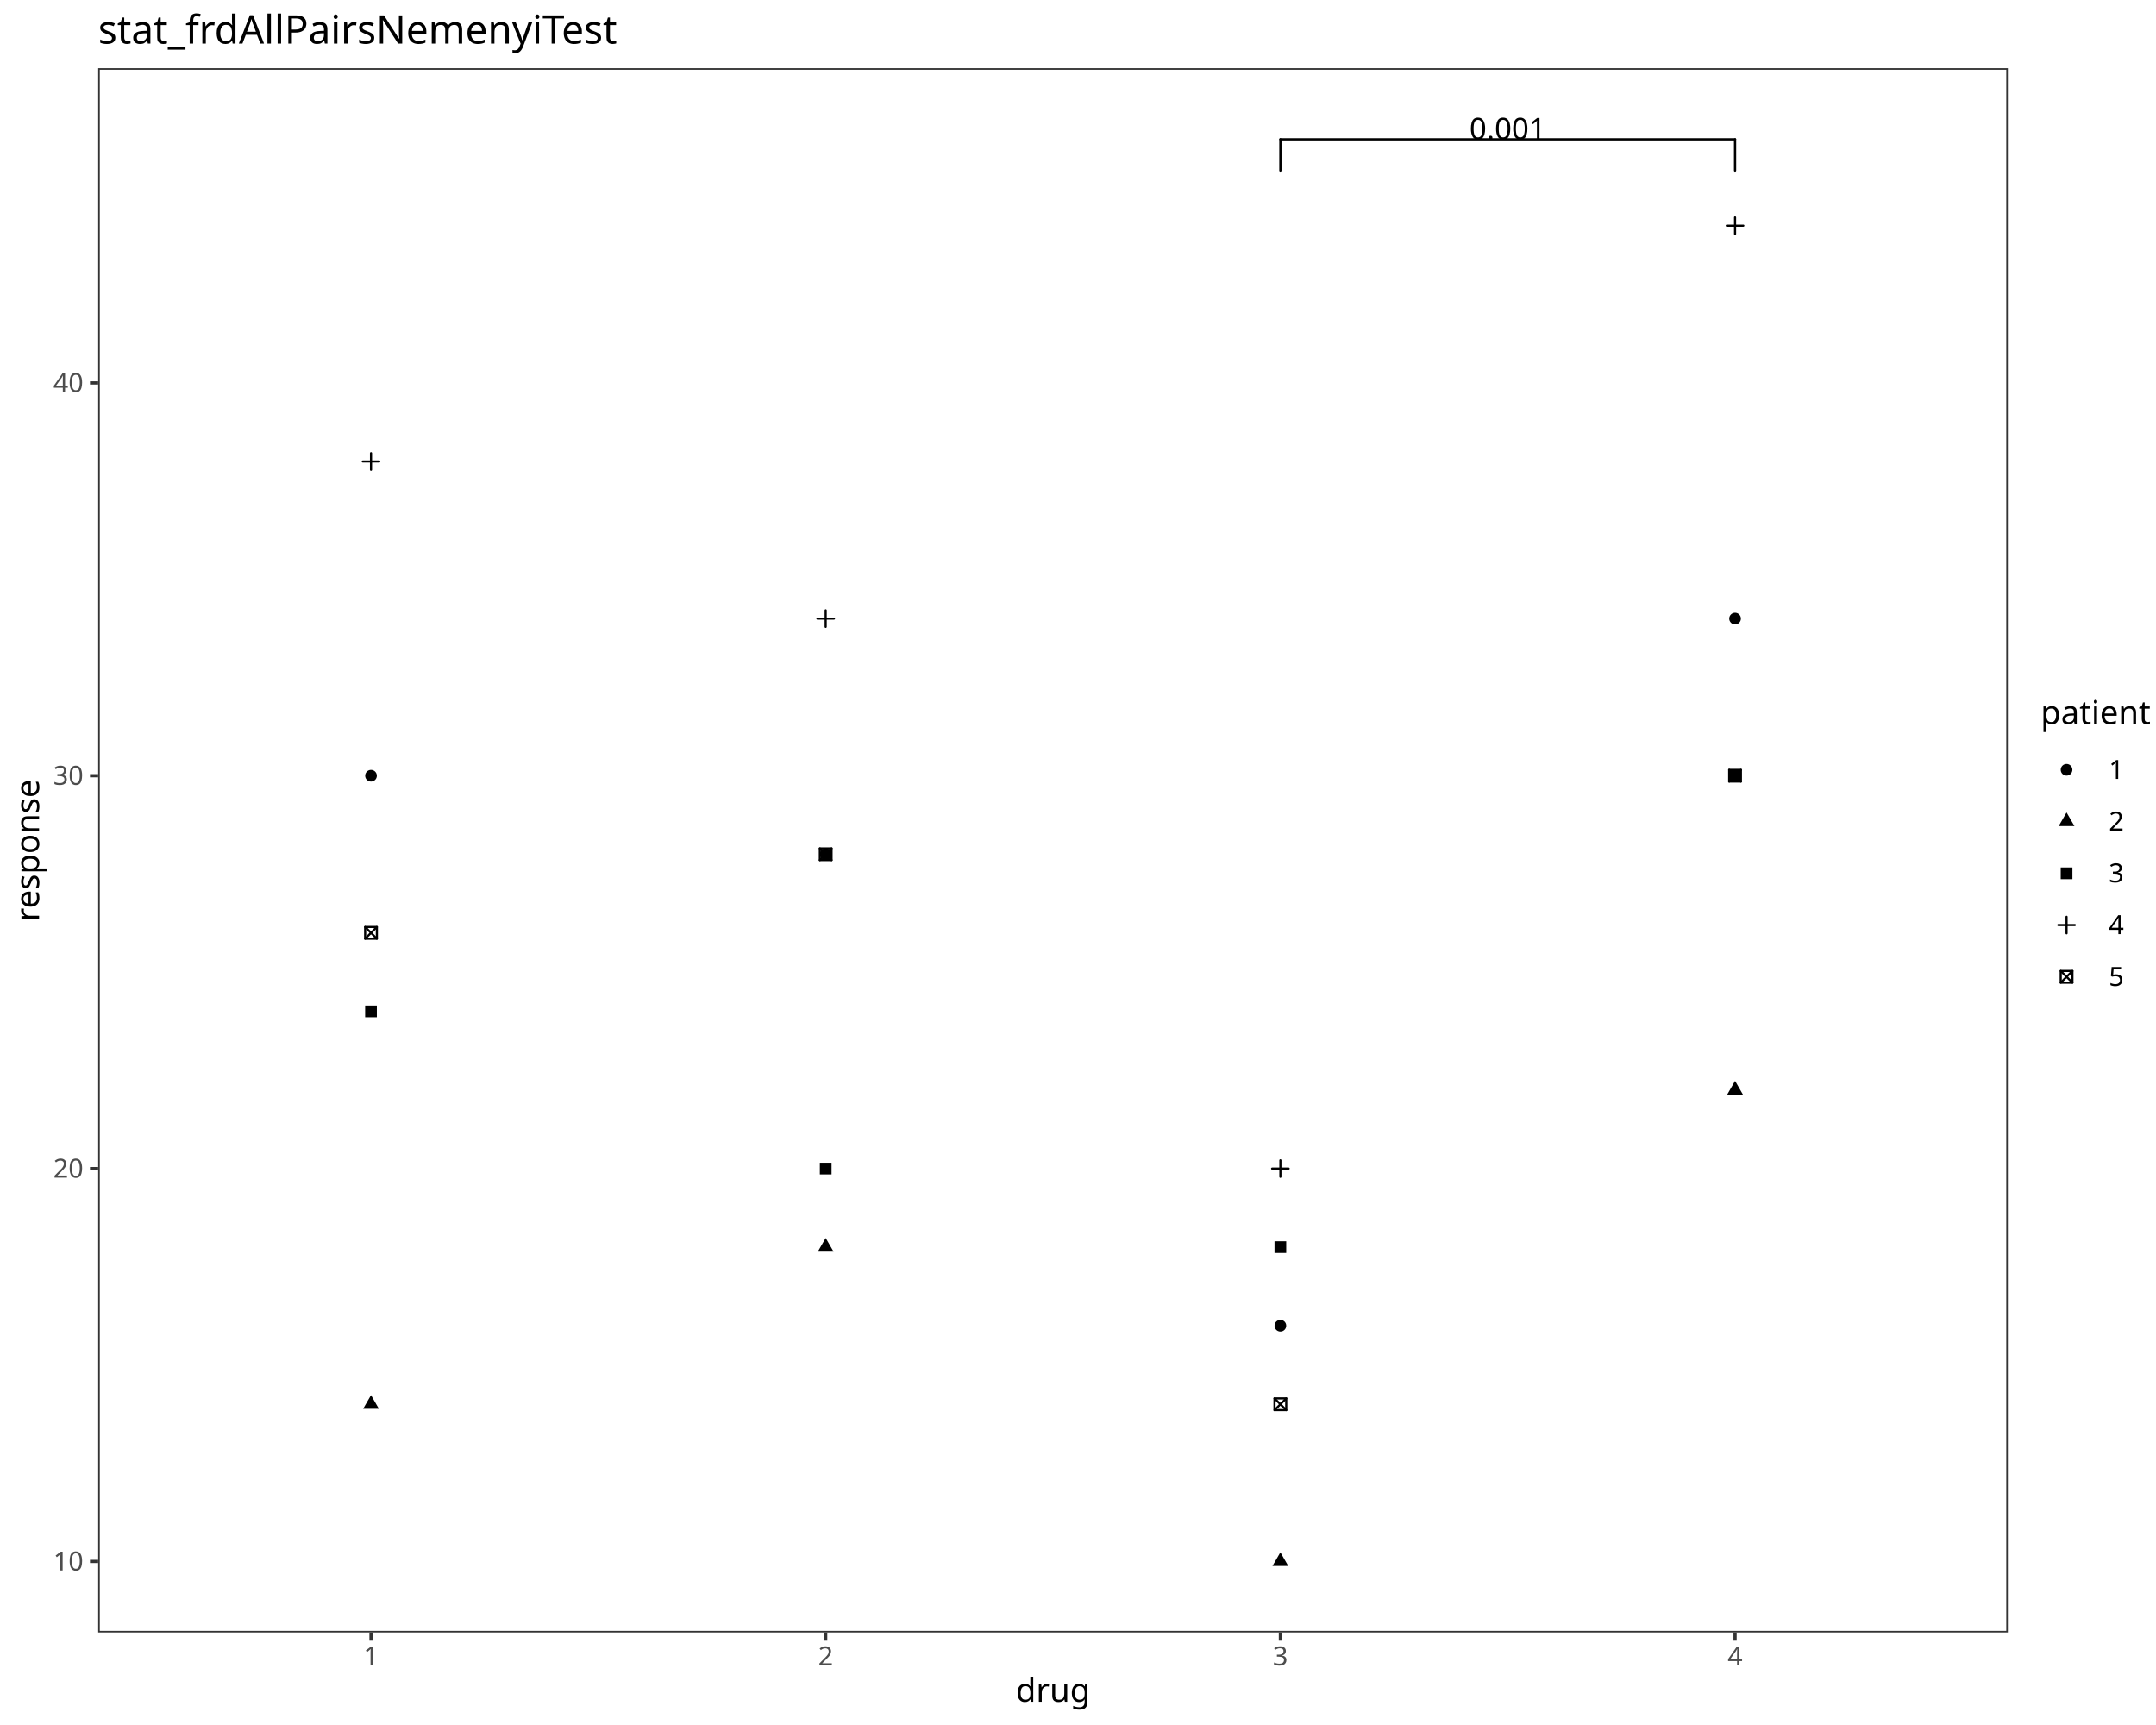
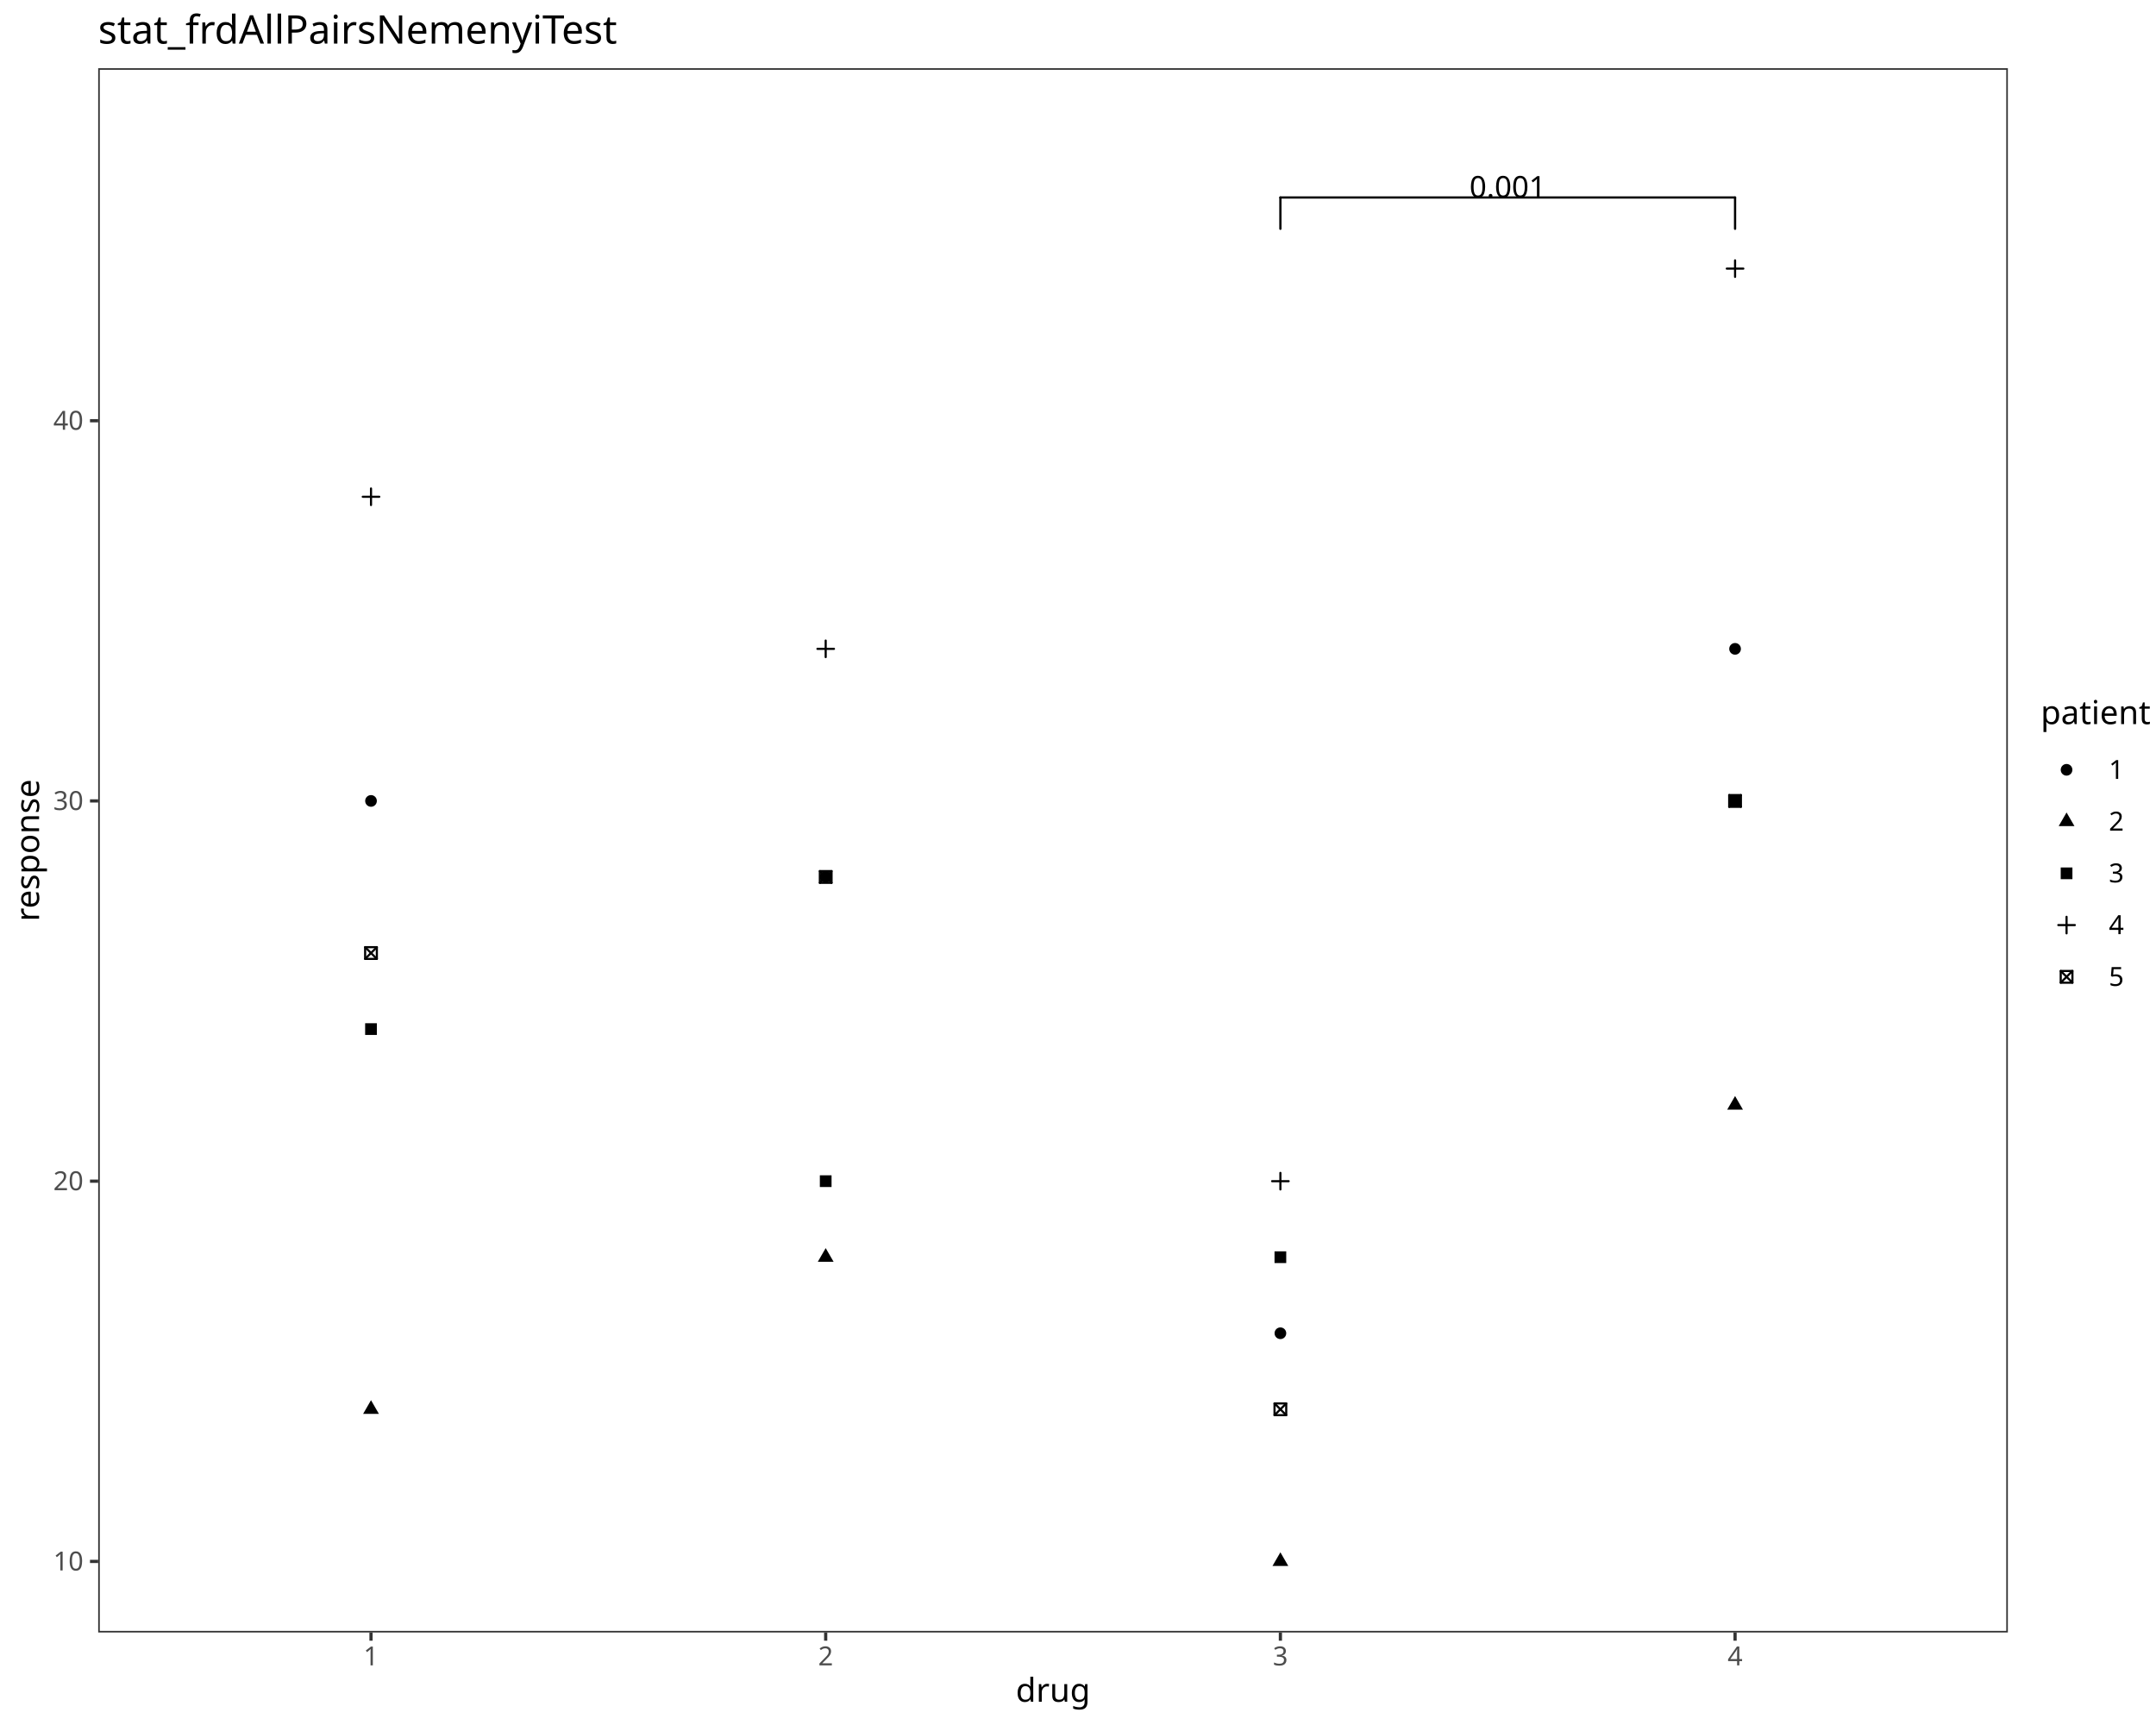
<svg xmlns="http://www.w3.org/2000/svg" class="svglite" data-engine-version="2.0" width="720.00pt" height="576.00pt" viewBox="0 0 720.00 576.00">
  <defs>
    <style type="text/css">
    .svglite line, .svglite polyline, .svglite polygon, .svglite path, .svglite rect, .svglite circle {
      fill: none;
      stroke: #000000;
      stroke-linecap: round;
      stroke-linejoin: round;
      stroke-miterlimit: 10.00;
    }
  </style>
  </defs>
  <rect width="100%" height="100%" style="stroke: none; fill: #FFFFFF;" />
  <defs>
    <clipPath id="cpMC4wMHw3MjAuMDB8MC4wMHw1NzYuMDA=">
      <rect x="0.00" y="0.00" width="720.00" height="576.00" />
    </clipPath>
  </defs>
  <g clip-path="url(#cpMC4wMHw3MjAuMDB8MC4wMHw1NzYuMDA=)">
    <rect x="0.00" y="0.00" width="720.00" height="576.00" style="stroke-width: 1.07; stroke: #FFFFFF; fill: #FFFFFF;" />
  </g>
  <defs>
    <clipPath id="cpMzIuNzl8NjcwLjU0fDIyLjc4fDU0NS4xMQ==">
      <rect x="32.79" y="22.78" width="637.74" height="522.33" />
    </clipPath>
  </defs>
  <g clip-path="url(#cpMzIuNzl8NjcwLjU0fDIyLjc4fDU0NS4xMQ==)">
    <rect x="32.79" y="22.78" width="637.74" height="522.33" style="stroke-width: 1.07; stroke: none; fill: #FFFFFF;" />
-     <circle cx="123.90" cy="259.03" r="1.95" style="stroke-width: 0.71; stroke: none; fill: #000000;" />
-     <circle cx="275.74" cy="285.26" r="1.95" style="stroke-width: 0.71; stroke: none; fill: #000000;" />
-     <circle cx="427.59" cy="442.67" r="1.95" style="stroke-width: 0.71; stroke: none; fill: #000000;" />
-     <circle cx="579.43" cy="206.56" r="1.95" style="stroke-width: 0.71; stroke: none; fill: #000000;" />
-     <polygon points="123.90,465.86 126.53,470.42 121.27,470.42 " style="stroke-width: 0.71; stroke: none; fill: #000000;" />
-     <polygon points="275.74,413.39 278.38,417.95 273.11,417.95 " style="stroke-width: 0.71; stroke: none; fill: #000000;" />
+     <circle cx="123.90" cy="267.44" r="1.95" style="stroke-width: 0.71; stroke: none; fill: #000000;" />
+     <circle cx="275.74" cy="292.84" r="1.95" style="stroke-width: 0.71; stroke: none; fill: #000000;" />
+     <circle cx="427.59" cy="445.19" r="1.95" style="stroke-width: 0.71; stroke: none; fill: #000000;" />
+     <circle cx="579.43" cy="216.66" r="1.95" style="stroke-width: 0.71; stroke: none; fill: #000000;" />
+     <polygon points="123.90,467.54 126.53,472.10 121.27,472.10 " style="stroke-width: 0.71; stroke: none; fill: #000000;" />
+     <polygon points="275.74,416.76 278.38,421.32 273.11,421.32 " style="stroke-width: 0.71; stroke: none; fill: #000000;" />
    <polygon points="427.59,518.33 430.22,522.89 424.95,522.89 " style="stroke-width: 0.71; stroke: none; fill: #000000;" />
-     <polygon points="579.43,360.92 582.06,365.48 576.80,365.48 " style="stroke-width: 0.71; stroke: none; fill: #000000;" />
-     <polygon points="121.94,339.68 125.85,339.68 125.85,335.77 121.94,335.77 " style="stroke-width: 0.71; stroke: none; fill: #000000;" />
-     <polygon points="273.79,392.15 277.70,392.15 277.70,388.24 273.79,388.24 " style="stroke-width: 0.71; stroke: none; fill: #000000;" />
-     <polygon points="425.63,418.39 429.54,418.39 429.54,414.48 425.63,414.48 " style="stroke-width: 0.71; stroke: none; fill: #000000;" />
-     <polygon points="577.47,260.98 581.38,260.98 581.38,257.07 577.47,257.07 " style="stroke-width: 0.71; stroke: none; fill: #000000;" />
-     <line x1="121.14" y1="154.09" x2="126.66" y2="154.09" style="stroke-width: 0.71;" />
-     <line x1="123.90" y1="156.85" x2="123.90" y2="151.32" style="stroke-width: 0.71;" />
-     <line x1="272.98" y1="206.56" x2="278.51" y2="206.56" style="stroke-width: 0.71;" />
-     <line x1="275.74" y1="209.32" x2="275.74" y2="203.79" style="stroke-width: 0.71;" />
-     <line x1="424.82" y1="390.20" x2="430.35" y2="390.20" style="stroke-width: 0.71;" />
-     <line x1="427.59" y1="392.96" x2="427.59" y2="387.43" style="stroke-width: 0.71;" />
-     <line x1="576.66" y1="75.38" x2="582.19" y2="75.38" style="stroke-width: 0.71;" />
-     <line x1="579.43" y1="78.15" x2="579.43" y2="72.62" style="stroke-width: 0.71;" />
-     <rect x="121.94" y="309.54" width="3.91" height="3.91" style="stroke-width: 0.71;" />
-     <line x1="121.94" y1="313.45" x2="125.85" y2="309.54" style="stroke-width: 0.71;" />
-     <line x1="121.94" y1="309.54" x2="125.85" y2="313.45" style="stroke-width: 0.71;" />
-     <rect x="273.79" y="283.30" width="3.91" height="3.91" style="stroke-width: 0.71;" />
-     <line x1="273.79" y1="287.21" x2="277.70" y2="283.30" style="stroke-width: 0.71;" />
-     <line x1="273.79" y1="283.30" x2="277.70" y2="287.21" style="stroke-width: 0.71;" />
-     <rect x="425.63" y="466.95" width="3.91" height="3.91" style="stroke-width: 0.71;" />
-     <line x1="425.63" y1="470.86" x2="429.54" y2="466.95" style="stroke-width: 0.71;" />
-     <line x1="425.63" y1="466.95" x2="429.54" y2="470.86" style="stroke-width: 0.71;" />
-     <rect x="577.47" y="257.07" width="3.91" height="3.91" style="stroke-width: 0.71;" />
-     <line x1="577.47" y1="260.98" x2="581.38" y2="257.07" style="stroke-width: 0.71;" />
-     <line x1="577.47" y1="257.07" x2="581.38" y2="260.98" style="stroke-width: 0.71;" />
-     <text x="503.51" y="46.53" text-anchor="middle" style="font-size: 10.00px; font-family: sans;" textLength="25.03px" lengthAdjust="spacingAndGlyphs">0.001</text>
-     <line x1="579.43" y1="56.97" x2="579.43" y2="46.53" style="stroke-width: 0.75;" />
-     <line x1="579.43" y1="46.53" x2="427.59" y2="46.53" style="stroke-width: 0.75;" />
-     <line x1="427.59" y1="46.53" x2="427.59" y2="56.97" style="stroke-width: 0.75;" />
+     <polygon points="579.43,365.97 582.06,370.53 576.80,370.53 " style="stroke-width: 0.71; stroke: none; fill: #000000;" />
+     <polygon points="121.94,345.58 125.85,345.58 125.85,341.67 121.94,341.67 " style="stroke-width: 0.71; stroke: none; fill: #000000;" />
+     <polygon points="273.79,396.36 277.70,396.36 277.70,392.45 273.79,392.45 " style="stroke-width: 0.71; stroke: none; fill: #000000;" />
+     <polygon points="425.63,421.75 429.54,421.75 429.54,417.84 425.63,417.84 " style="stroke-width: 0.71; stroke: none; fill: #000000;" />
+     <polygon points="577.47,269.40 581.38,269.40 581.38,265.49 577.47,265.49 " style="stroke-width: 0.71; stroke: none; fill: #000000;" />
+     <line x1="121.14" y1="165.87" x2="126.66" y2="165.87" style="stroke-width: 0.71;" />
+     <line x1="123.90" y1="168.64" x2="123.90" y2="163.11" style="stroke-width: 0.71;" />
+     <line x1="272.98" y1="216.66" x2="278.51" y2="216.66" style="stroke-width: 0.71;" />
+     <line x1="275.74" y1="219.42" x2="275.74" y2="213.89" style="stroke-width: 0.71;" />
+     <line x1="424.82" y1="394.41" x2="430.35" y2="394.41" style="stroke-width: 0.71;" />
+     <line x1="427.59" y1="397.17" x2="427.59" y2="391.64" style="stroke-width: 0.71;" />
+     <line x1="576.66" y1="89.69" x2="582.19" y2="89.69" style="stroke-width: 0.71;" />
+     <line x1="579.43" y1="92.46" x2="579.43" y2="86.93" style="stroke-width: 0.71;" />
+     <rect x="121.94" y="316.27" width="3.91" height="3.91" style="stroke-width: 0.71;" />
+     <line x1="121.94" y1="320.18" x2="125.85" y2="316.27" style="stroke-width: 0.71;" />
+     <line x1="121.94" y1="316.27" x2="125.85" y2="320.18" style="stroke-width: 0.71;" />
+     <rect x="273.79" y="290.88" width="3.91" height="3.91" style="stroke-width: 0.71;" />
+     <line x1="273.79" y1="294.79" x2="277.70" y2="290.88" style="stroke-width: 0.71;" />
+     <line x1="273.79" y1="290.88" x2="277.70" y2="294.79" style="stroke-width: 0.71;" />
+     <rect x="425.63" y="468.63" width="3.91" height="3.91" style="stroke-width: 0.71;" />
+     <line x1="425.63" y1="472.54" x2="429.54" y2="468.63" style="stroke-width: 0.71;" />
+     <line x1="425.63" y1="468.63" x2="429.54" y2="472.54" style="stroke-width: 0.71;" />
+     <rect x="577.47" y="265.49" width="3.91" height="3.91" style="stroke-width: 0.71;" />
+     <line x1="577.47" y1="269.40" x2="581.38" y2="265.49" style="stroke-width: 0.71;" />
+     <line x1="577.47" y1="265.49" x2="581.38" y2="269.40" style="stroke-width: 0.71;" />
+     <text x="503.51" y="65.95" text-anchor="middle" style="font-size: 10.00px; font-family: sans;" textLength="25.03px" lengthAdjust="spacingAndGlyphs">0.001</text>
+     <line x1="579.43" y1="76.40" x2="579.43" y2="65.95" style="stroke-width: 0.75;" />
+     <line x1="579.43" y1="65.95" x2="427.59" y2="65.95" style="stroke-width: 0.75;" />
+     <line x1="427.59" y1="65.95" x2="427.59" y2="76.40" style="stroke-width: 0.75;" />
    <rect x="32.79" y="22.78" width="637.74" height="522.33" style="stroke-width: 1.07; stroke: #333333;" />
  </g>
  <g clip-path="url(#cpMC4wMHw3MjAuMDB8MC4wMHw1NzYuMDA=)">
    <text x="27.86" y="524.40" text-anchor="end" style="font-size: 8.80px; fill: #4D4D4D; font-family: sans;" textLength="9.79px" lengthAdjust="spacingAndGlyphs">10</text>
-     <text x="27.86" y="393.23" text-anchor="end" style="font-size: 8.80px; fill: #4D4D4D; font-family: sans;" textLength="9.79px" lengthAdjust="spacingAndGlyphs">20</text>
-     <text x="27.86" y="262.05" text-anchor="end" style="font-size: 8.80px; fill: #4D4D4D; font-family: sans;" textLength="9.79px" lengthAdjust="spacingAndGlyphs">30</text>
-     <text x="27.86" y="130.88" text-anchor="end" style="font-size: 8.80px; fill: #4D4D4D; font-family: sans;" textLength="9.79px" lengthAdjust="spacingAndGlyphs">40</text>
+     <text x="27.86" y="397.43" text-anchor="end" style="font-size: 8.80px; fill: #4D4D4D; font-family: sans;" textLength="9.79px" lengthAdjust="spacingAndGlyphs">20</text>
+     <text x="27.86" y="270.47" text-anchor="end" style="font-size: 8.80px; fill: #4D4D4D; font-family: sans;" textLength="9.79px" lengthAdjust="spacingAndGlyphs">30</text>
+     <text x="27.86" y="143.51" text-anchor="end" style="font-size: 8.80px; fill: #4D4D4D; font-family: sans;" textLength="9.79px" lengthAdjust="spacingAndGlyphs">40</text>
    <polyline points="30.05,521.37 32.79,521.37 " style="stroke-width: 1.07; stroke: #333333; stroke-linecap: butt;" />
-     <polyline points="30.05,390.20 32.79,390.20 " style="stroke-width: 1.07; stroke: #333333; stroke-linecap: butt;" />
-     <polyline points="30.05,259.03 32.79,259.03 " style="stroke-width: 1.07; stroke: #333333; stroke-linecap: butt;" />
-     <polyline points="30.05,127.85 32.79,127.85 " style="stroke-width: 1.07; stroke: #333333; stroke-linecap: butt;" />
+     <polyline points="30.05,394.41 32.79,394.41 " style="stroke-width: 1.07; stroke: #333333; stroke-linecap: butt;" />
+     <polyline points="30.05,267.44 32.79,267.44 " style="stroke-width: 1.07; stroke: #333333; stroke-linecap: butt;" />
+     <polyline points="30.05,140.48 32.79,140.48 " style="stroke-width: 1.07; stroke: #333333; stroke-linecap: butt;" />
    <polyline points="123.90,547.85 123.90,545.11 " style="stroke-width: 1.07; stroke: #333333; stroke-linecap: butt;" />
    <polyline points="275.74,547.85 275.74,545.11 " style="stroke-width: 1.07; stroke: #333333; stroke-linecap: butt;" />
    <polyline points="427.59,547.85 427.59,545.11 " style="stroke-width: 1.07; stroke: #333333; stroke-linecap: butt;" />
    <polyline points="579.43,547.85 579.43,545.11 " style="stroke-width: 1.07; stroke: #333333; stroke-linecap: butt;" />
    <text x="123.90" y="556.10" text-anchor="middle" style="font-size: 8.80px; fill: #4D4D4D; font-family: sans;" textLength="4.89px" lengthAdjust="spacingAndGlyphs">1</text>
    <text x="275.74" y="556.10" text-anchor="middle" style="font-size: 8.80px; fill: #4D4D4D; font-family: sans;" textLength="4.89px" lengthAdjust="spacingAndGlyphs">2</text>
    <text x="427.59" y="556.10" text-anchor="middle" style="font-size: 8.80px; fill: #4D4D4D; font-family: sans;" textLength="4.89px" lengthAdjust="spacingAndGlyphs">3</text>
    <text x="579.43" y="556.10" text-anchor="middle" style="font-size: 8.80px; fill: #4D4D4D; font-family: sans;" textLength="4.89px" lengthAdjust="spacingAndGlyphs">4</text>
    <text x="351.66" y="568.24" text-anchor="middle" style="font-size: 11.00px; font-family: sans;" textLength="22.02px" lengthAdjust="spacingAndGlyphs">drug</text>
    <text transform="translate(13.05,283.95) rotate(-90)" text-anchor="middle" style="font-size: 11.00px; font-family: sans;" textLength="45.26px" lengthAdjust="spacingAndGlyphs">response</text>
    <rect x="681.49" y="233.08" width="33.03" height="101.73" style="stroke-width: 1.07; stroke: none; fill: #FFFFFF;" />
    <text x="681.49" y="241.79" style="font-size: 11.00px; font-family: sans;" textLength="33.03px" lengthAdjust="spacingAndGlyphs">patient</text>
    <rect x="681.49" y="248.41" width="17.28" height="17.28" style="stroke-width: 1.07; stroke: none; fill: #FFFFFF;" />
    <circle cx="690.13" cy="257.05" r="1.95" style="stroke-width: 0.71; stroke: none; fill: #000000;" />
    <rect x="681.49" y="265.69" width="17.28" height="17.28" style="stroke-width: 1.07; stroke: none; fill: #FFFFFF;" />
    <polygon points="690.13,271.29 692.77,275.85 687.50,275.85 " style="stroke-width: 0.71; stroke: none; fill: #000000;" />
    <rect x="681.49" y="282.97" width="17.28" height="17.28" style="stroke-width: 1.07; stroke: none; fill: #FFFFFF;" />
    <polygon points="688.18,293.57 692.09,293.57 692.09,289.66 688.18,289.66 " style="stroke-width: 0.71; stroke: none; fill: #000000;" />
    <rect x="681.49" y="300.25" width="17.28" height="17.28" style="stroke-width: 1.07; stroke: none; fill: #FFFFFF;" />
    <line x1="687.37" y1="308.89" x2="692.90" y2="308.89" style="stroke-width: 0.71;" />
    <line x1="690.13" y1="311.66" x2="690.13" y2="306.13" style="stroke-width: 0.71;" />
    <rect x="681.49" y="317.53" width="17.28" height="17.28" style="stroke-width: 1.07; stroke: none; fill: #FFFFFF;" />
    <rect x="688.18" y="324.22" width="3.91" height="3.91" style="stroke-width: 0.71;" />
    <line x1="688.18" y1="328.13" x2="692.09" y2="324.22" style="stroke-width: 0.71;" />
    <line x1="688.18" y1="324.22" x2="692.09" y2="328.13" style="stroke-width: 0.71;" />
    <text x="704.25" y="260.08" style="font-size: 8.80px; font-family: sans;" textLength="4.89px" lengthAdjust="spacingAndGlyphs">1</text>
    <text x="704.25" y="277.36" style="font-size: 8.80px; font-family: sans;" textLength="4.89px" lengthAdjust="spacingAndGlyphs">2</text>
    <text x="704.25" y="294.64" style="font-size: 8.80px; font-family: sans;" textLength="4.89px" lengthAdjust="spacingAndGlyphs">3</text>
    <text x="704.25" y="311.92" style="font-size: 8.80px; font-family: sans;" textLength="4.89px" lengthAdjust="spacingAndGlyphs">4</text>
    <text x="704.25" y="329.20" style="font-size: 8.80px; font-family: sans;" textLength="4.89px" lengthAdjust="spacingAndGlyphs">5</text>
    <text x="32.79" y="14.56" style="font-size: 13.20px; font-family: sans;" textLength="166.55px" lengthAdjust="spacingAndGlyphs">stat_frdAllPairsNemenyiTest</text>
  </g>
</svg>
